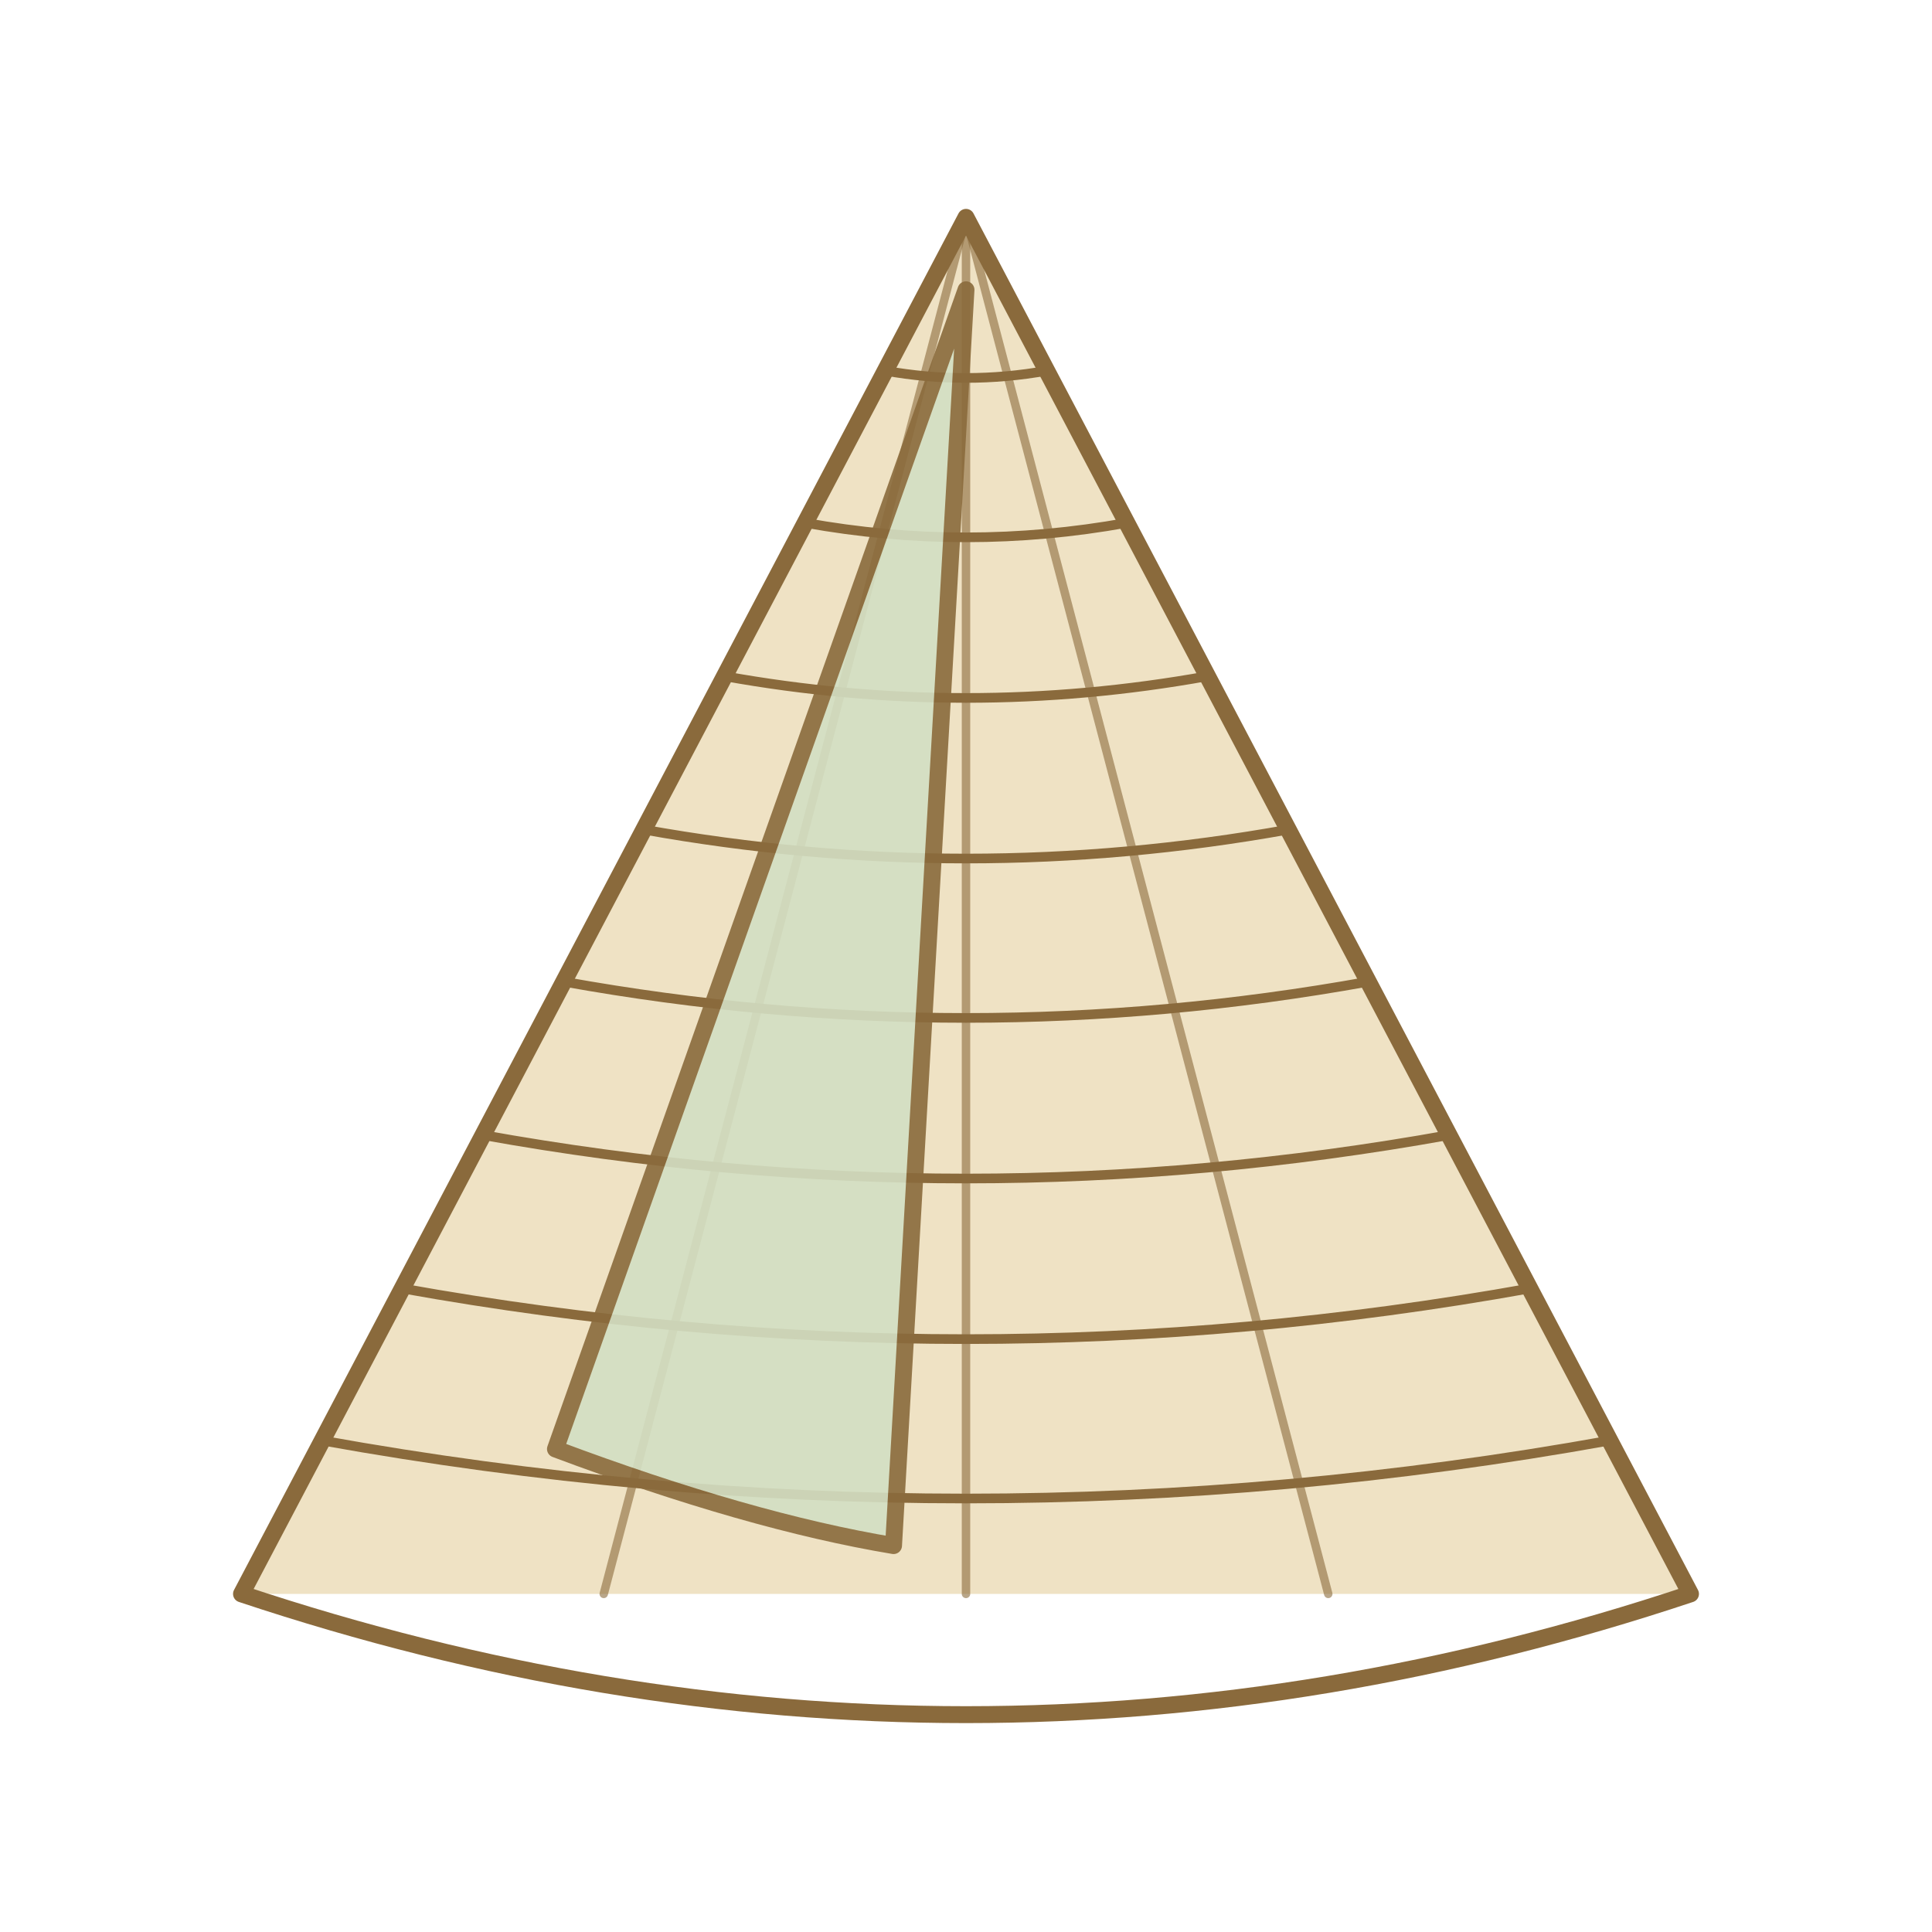
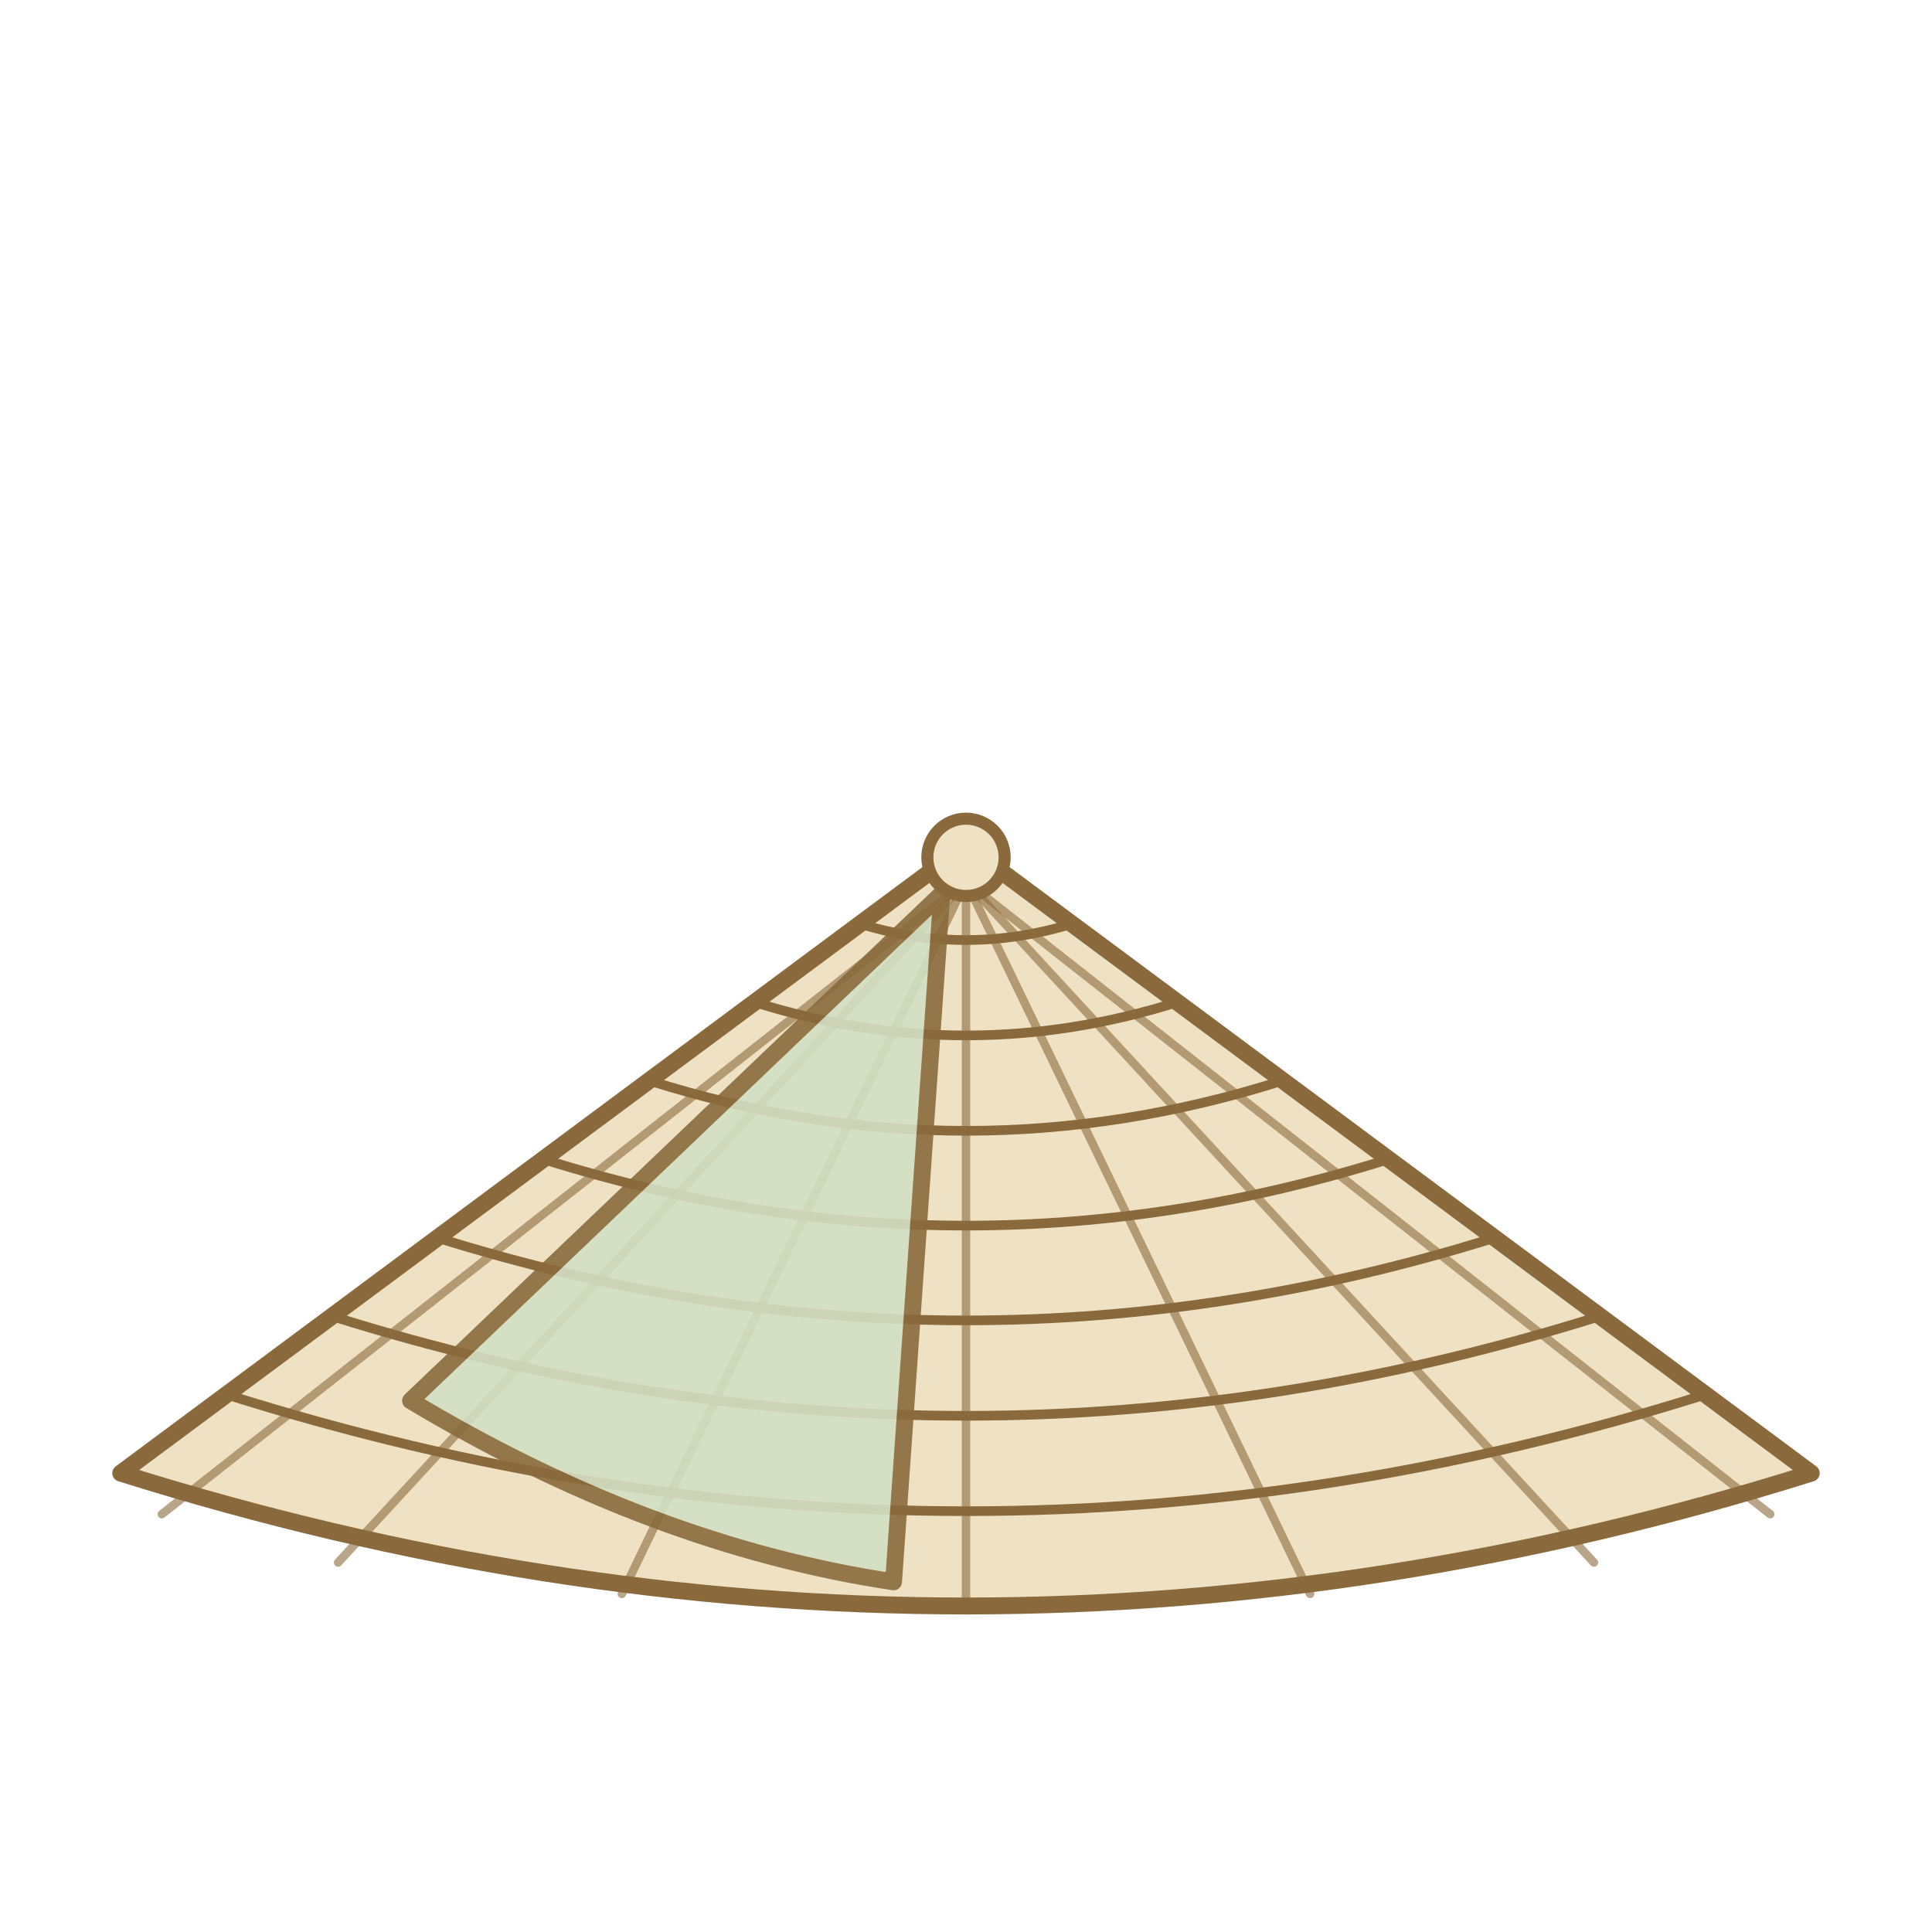
<svg xmlns="http://www.w3.org/2000/svg" viewBox="0 0 160 160" fill="none" stroke="#8a6a3c" stroke-width="1.4" stroke-linecap="round" stroke-linejoin="round">
-   <path d="M80 18 L 20 132 L 140 132 Z" fill="#efe2c4" stroke="none" />
-   <path d="M73.3 30.7 Q 80 31.9 86.7 30.7" stroke-width="0.8" />
-   <path d="M66.7 43.3 Q 80 45.7 93.3 43.3" stroke-width="0.8" />
-   <path d="M60 56 Q 80 59.6 100 56" stroke-width="0.8" />
-   <path d="M53.3 68.7 Q 80 73.5 106.7 68.7" stroke-width="0.8" />
-   <path d="M46.7 81.3 Q 80 87.3 113.3 81.3" stroke-width="0.8" />
-   <path d="M40 94 Q 80 101.2 120 94" stroke-width="0.8" />
-   <path d="M33.3 106.7 Q 80 115.1 126.7 106.7" stroke-width="0.8" />
-   <path d="M26.7 119.3 Q 80 128.9 133.3 119.3" stroke-width="0.8" />
-   <path d="M80 18 L 20 132" stroke-width="0.7" opacity=".6" />
-   <path d="M80 18 L 50 132" stroke-width="0.7" opacity=".6" />
-   <path d="M80 18 L 80 132" stroke-width="0.7" opacity=".6" />
-   <path d="M80 18 L 110 132" stroke-width="0.7" opacity=".6" />
-   <path d="M80 18 L 140 132" stroke-width="0.7" opacity=".6" />
-   <path d="M80 18 L 20 132 Q 80 152 140 132 Z" />
-   <path d="M80 24 L 46 120 Q 62 126 74 128 Z" fill="#d3dfc3" opacity=".9" />
+   <path d="M80 70 L 10 122 Q 80 144 150 122 Z" fill="#efe2c4" stroke="none" />
+   <path d="M71.2 76.5 Q 80 79.2 88.8 76.5" stroke-width="0.8" />
+   <path d="M62.5 83 Q 80 88.5 97.5 83" stroke-width="0.8" />
+   <path d="M53.8 89.5 Q 80 97.8 106.2 89.5" stroke-width="0.8" />
+   <path d="M45 96 Q 80 107 115 96" stroke-width="0.8" />
+   <path d="M36.2 102.5 Q 80 116.2 123.8 102.5" stroke-width="0.8" />
+   <path d="M27.5 109 Q 80 125.5 132.5 109" stroke-width="0.8" />
+   <path d="M18.8 115.5 Q 80 134.8 141.2 115.5" stroke-width="0.8" />
+   <path d="M80 73 L 146.6 125.4" stroke-width="0.7" opacity=".6" />
+   <path d="M80 73 L 132 129.4" stroke-width="0.7" opacity=".6" />
+   <path d="M80 73 L 108.5 132" stroke-width="0.7" opacity=".6" />
+   <path d="M80 73 L 80 133" stroke-width="0.7" opacity=".6" />
+   <path d="M80 73 L 51.5 132" stroke-width="0.7" opacity=".6" />
+   <path d="M80 73 L 28 129.4" stroke-width="0.7" opacity=".6" />
+   <path d="M80 73 L 13.4 125.4" stroke-width="0.7" opacity=".6" />
+   <path d="M80 70 L 10 122 Q 80 144 150 122 Z" />
+   <path d="M78 74 L 34 116 Q 54 128 74 131 Z" fill="#d3dfc3" opacity=".9" />
+   <circle cx="80" cy="71" r="3.2" fill="#efe2c4" stroke-width="1" />
</svg>
